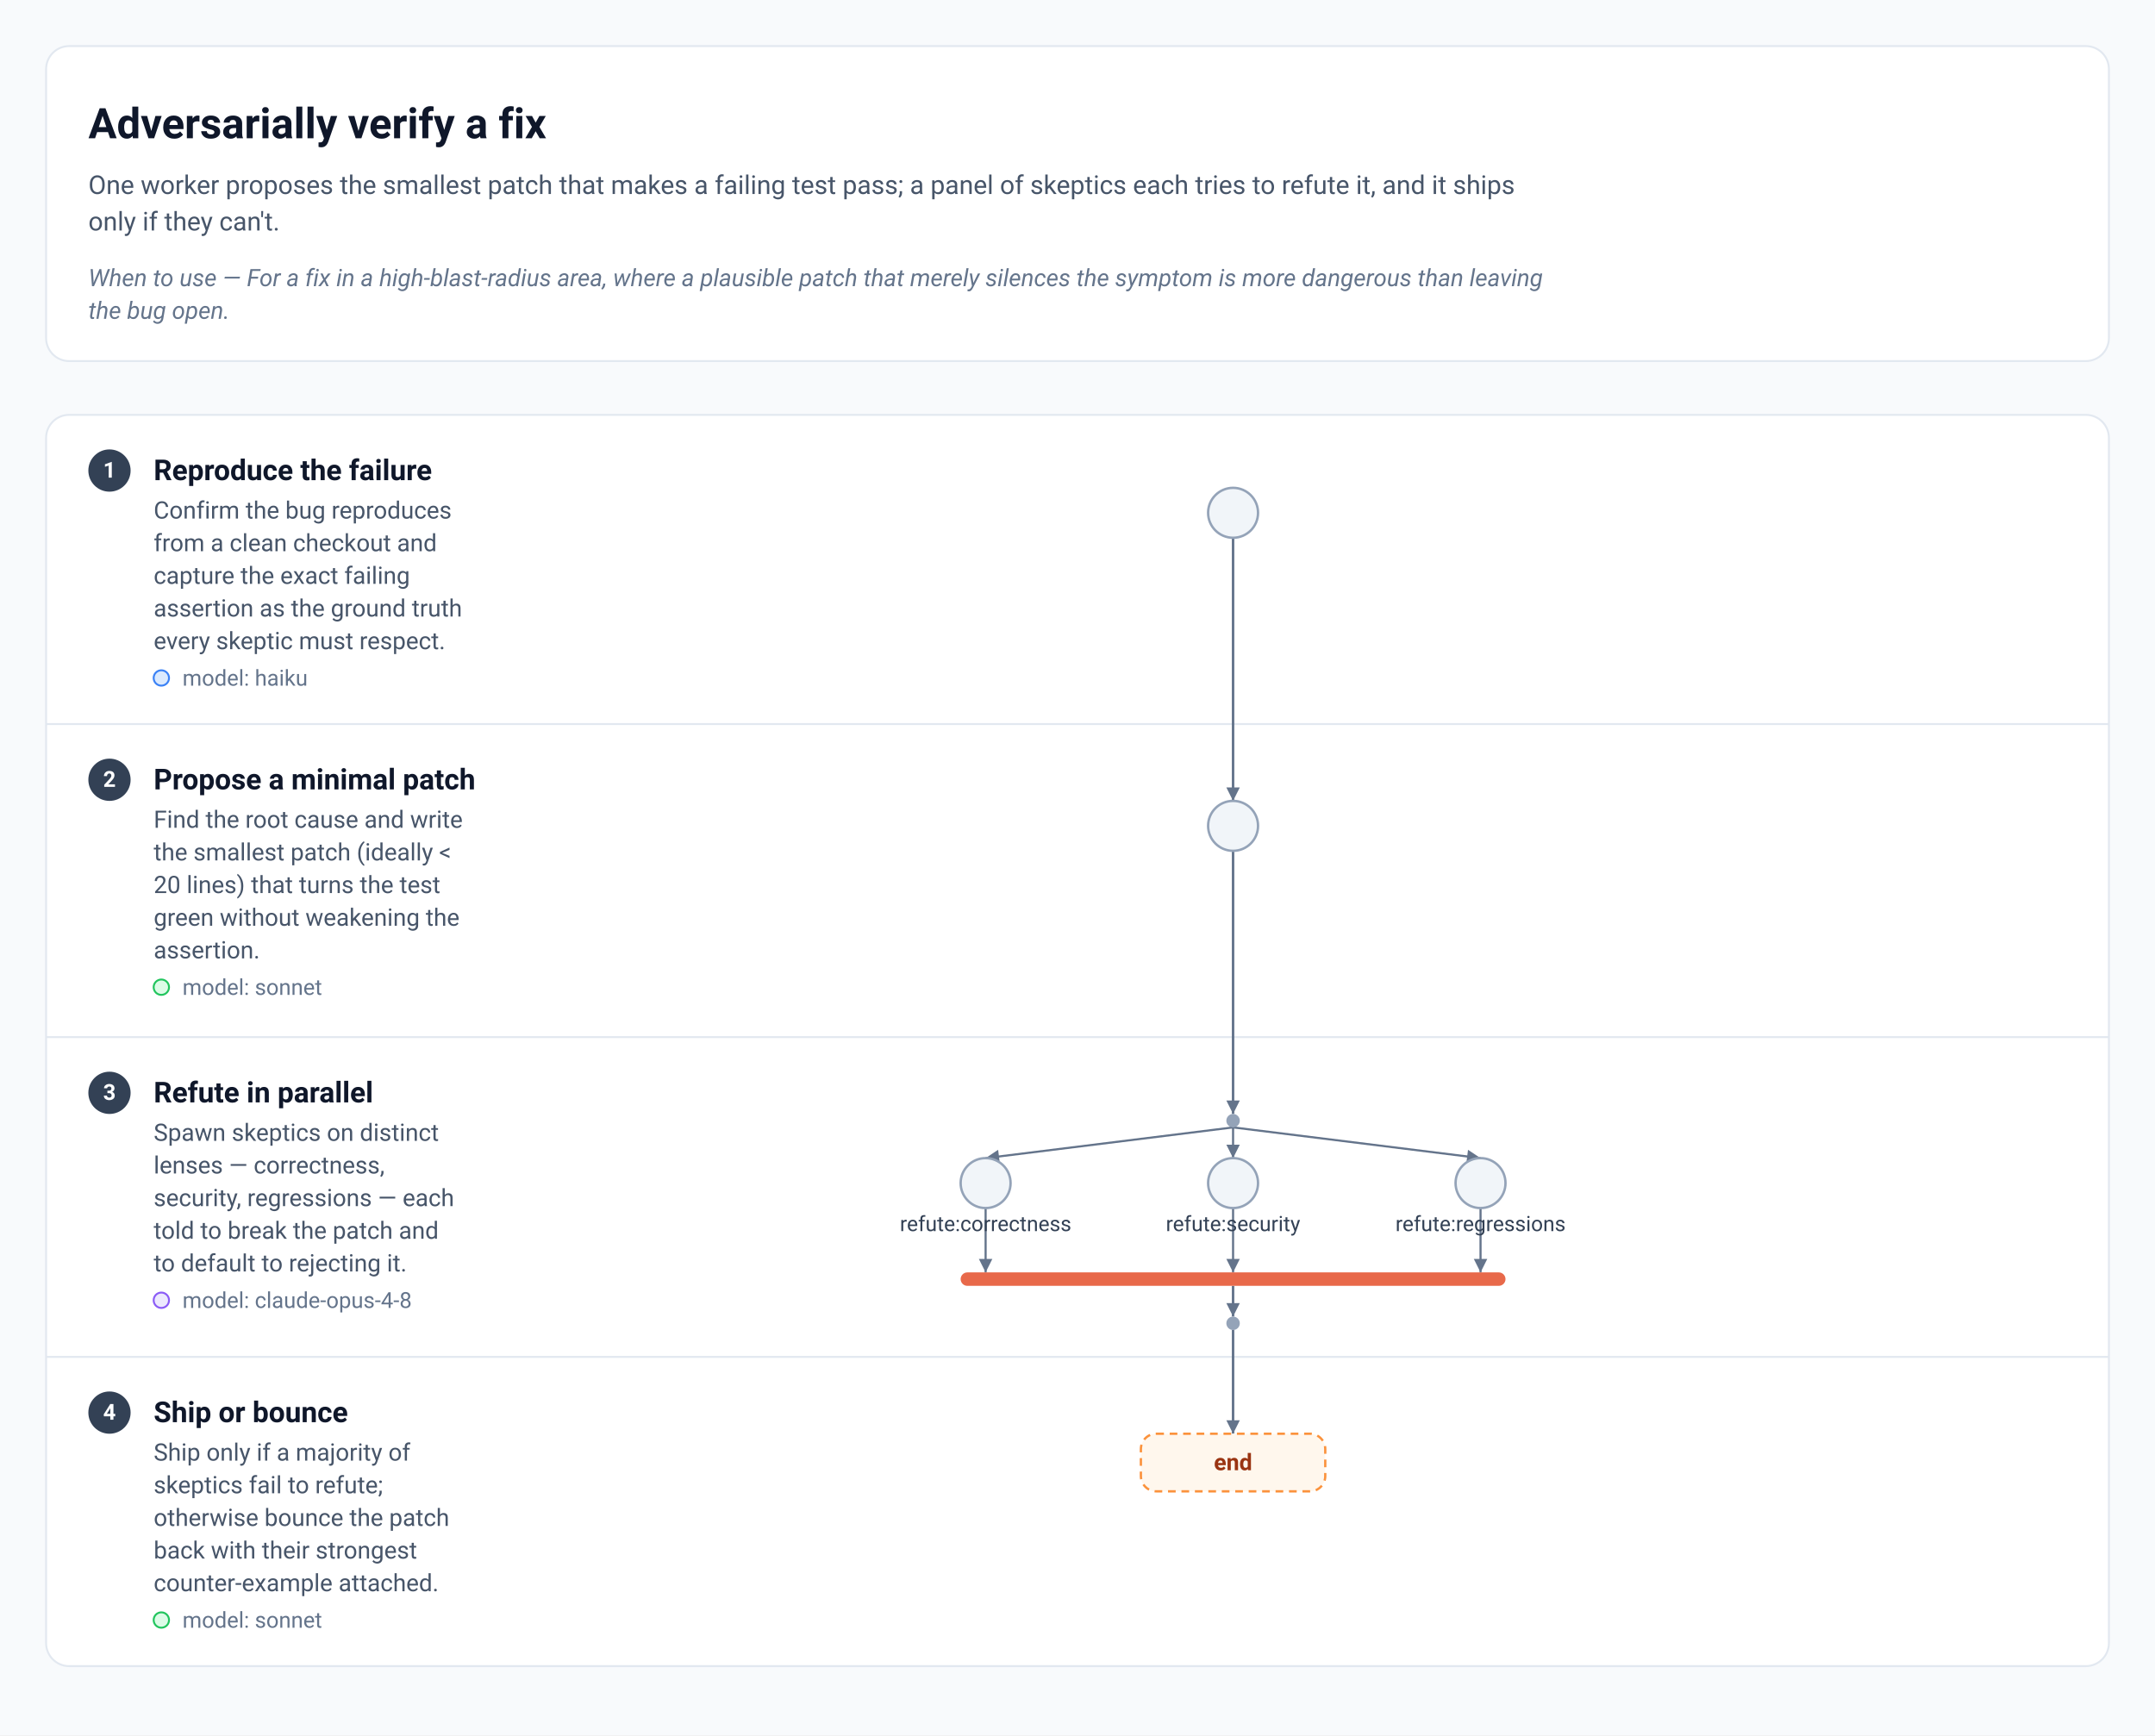
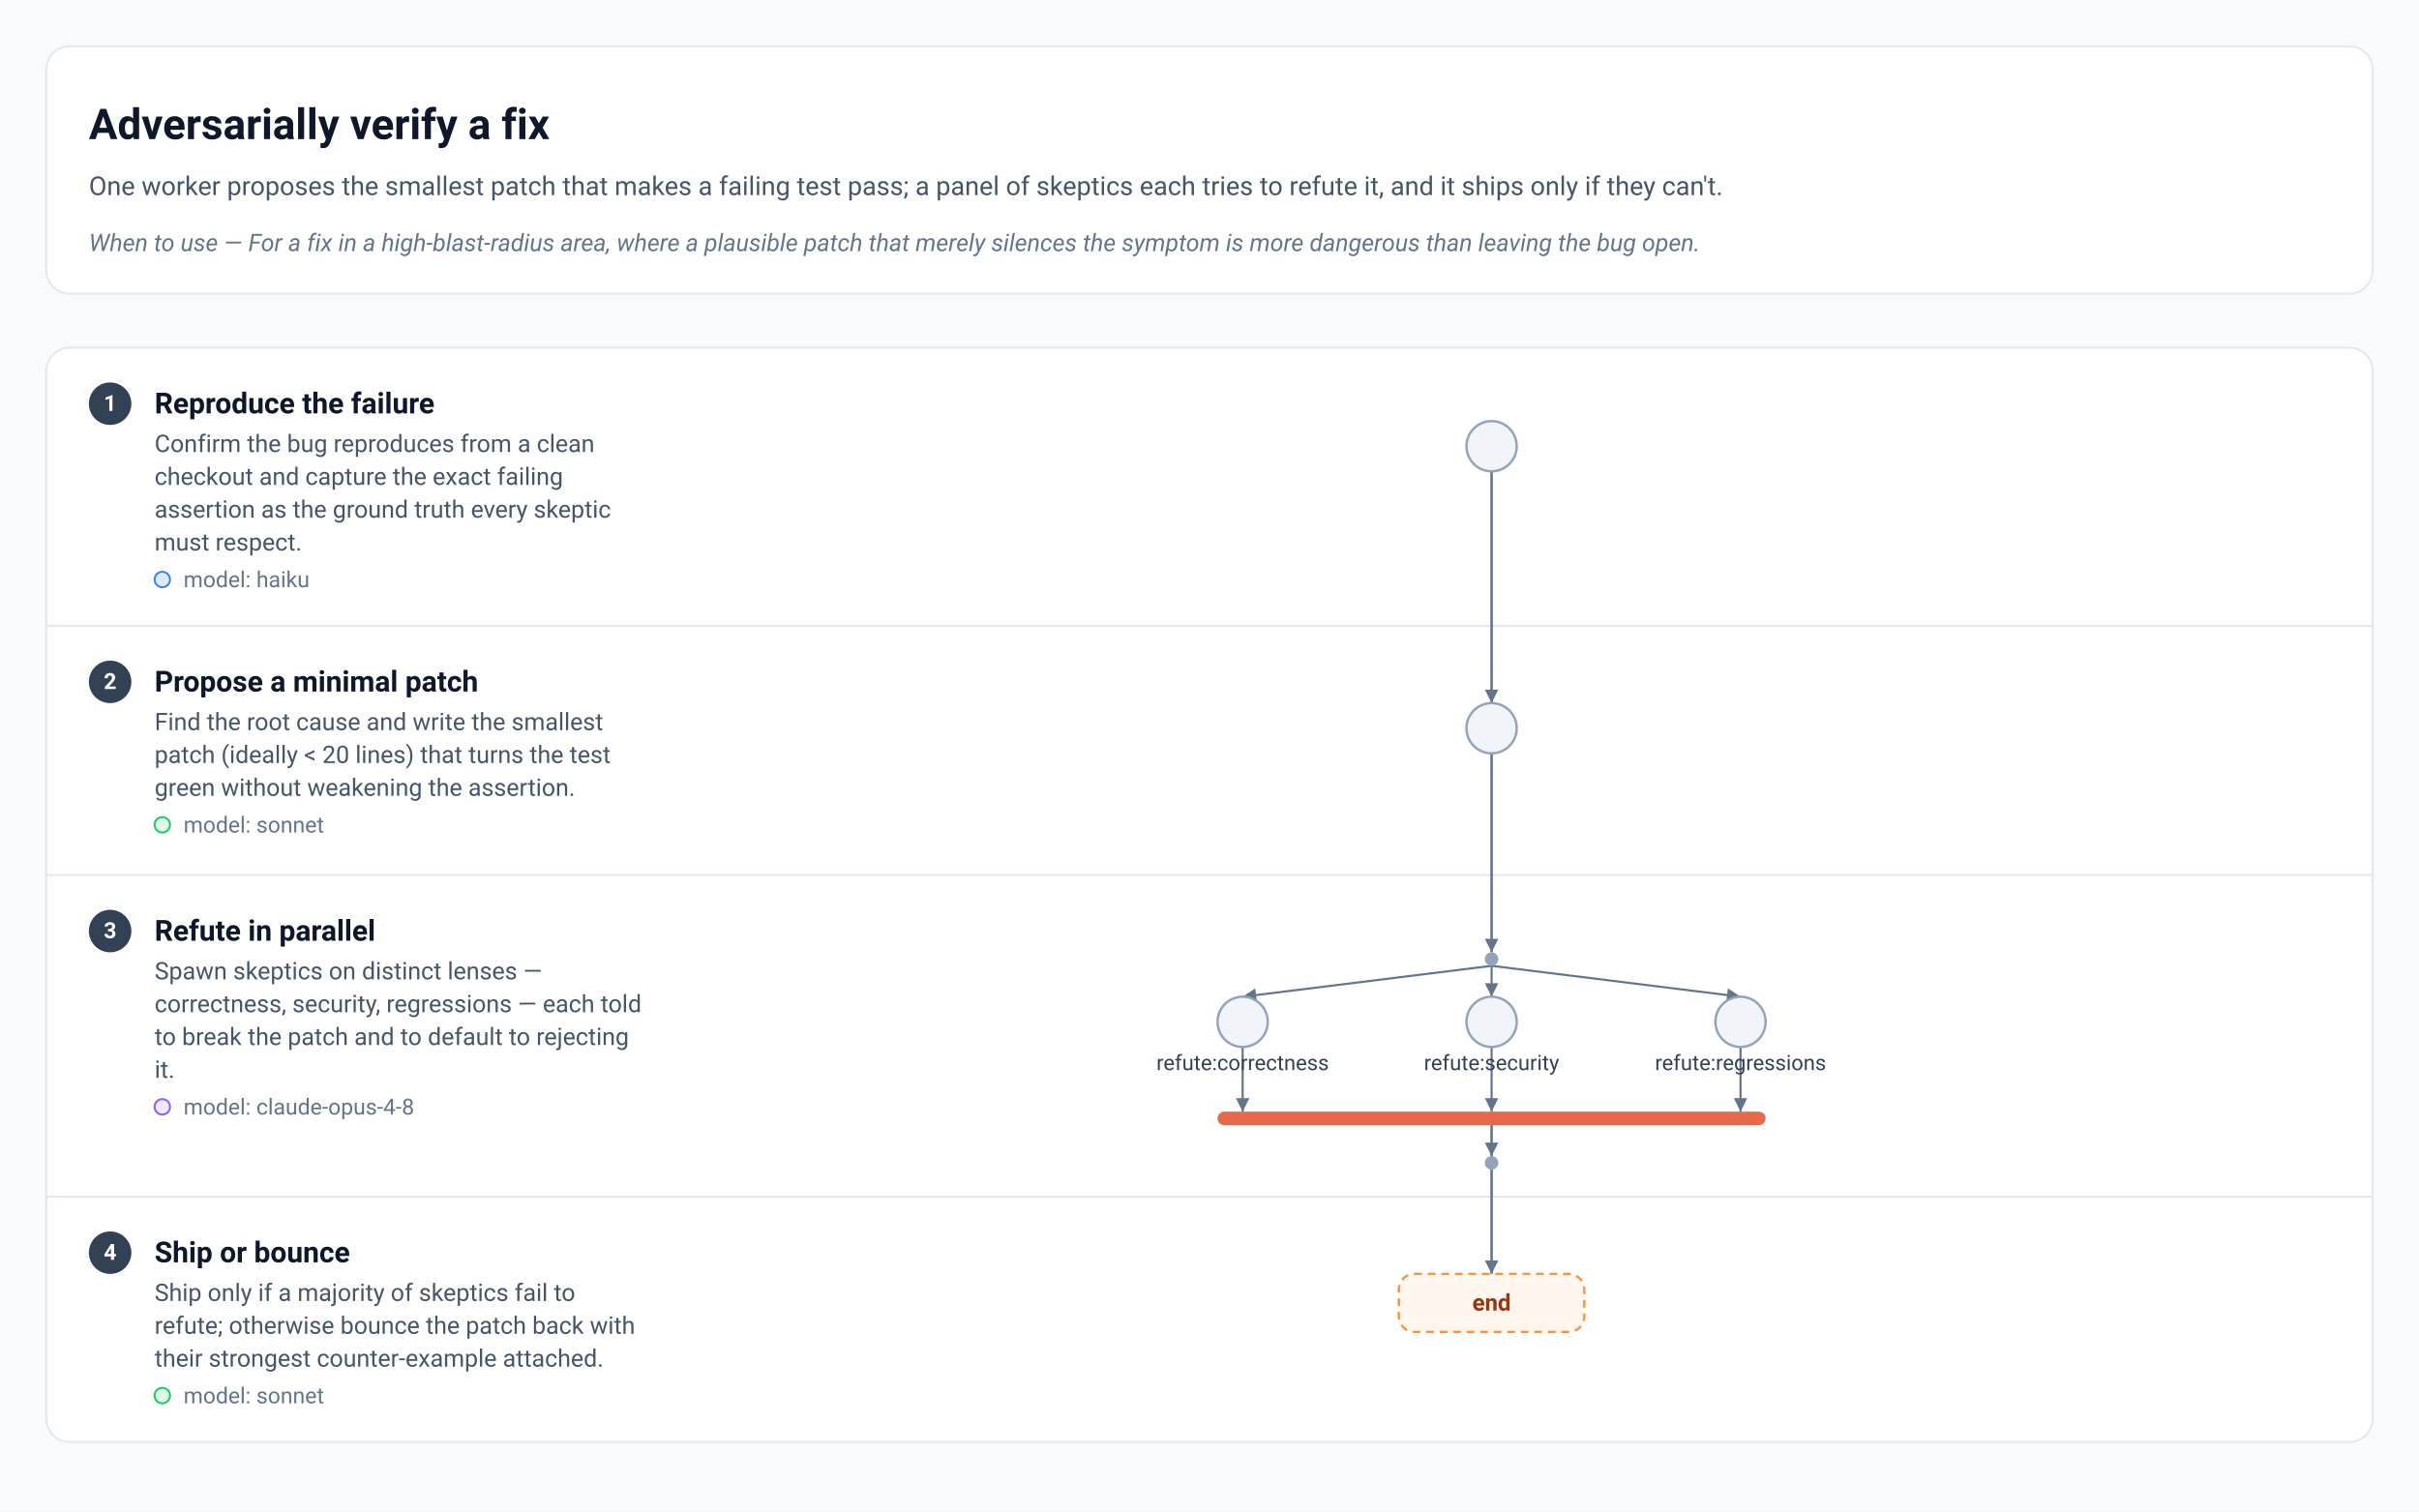
- <svg xmlns="http://www.w3.org/2000/svg" width="1122" height="903.5" viewBox="0 0 1122 903.5" font-family="-apple-system, BlinkMacSystemFont, 'Segoe UI', Roboto, Helvetica, Arial, sans-serif">
-   <rect width="1122" height="903.5" fill="#f8fafc" />
+ <svg xmlns="http://www.w3.org/2000/svg" width="1252" height="782.5" viewBox="0 0 1252 782.5" font-family="-apple-system, BlinkMacSystemFont, 'Segoe UI', Roboto, Helvetica, Arial, sans-serif">
+   <rect width="1252" height="782.5" fill="#f8fafc" />
  <g transform="translate(0 24)">
    <g class="header-card">
-       <rect x="24" y="0" width="1074" height="164" rx="12" fill="#ffffff" stroke="#e2e8f0" stroke-width="1" />
+       <rect x="24" y="0" width="1204" height="128" rx="12" fill="#ffffff" stroke="#e2e8f0" stroke-width="1" />
      <text x="46" y="48" font-size="22" fill="#0f172a" font-weight="700">Adversarially verify a fix</text>
-       <text x="46" y="77" font-size="13.5" fill="#475569">One worker proposes the smallest patch that makes a failing test pass; a panel of skeptics each tries to refute it, and it ships</text>
-       <text x="46" y="96" font-size="13.5" fill="#475569">only if they can't.</text>
-       <text x="46" y="125" font-size="12.5" fill="#64748b" font-style="italic">When to use — For a fix in a high-blast-radius area, where a plausible patch that merely silences the symptom is more dangerous than leaving</text>
-       <text x="46" y="142" font-size="12.5" fill="#64748b" font-style="italic">the bug open.</text>
+       <text x="46" y="77" font-size="13.5" fill="#475569">One worker proposes the smallest patch that makes a failing test pass; a panel of skeptics each tries to refute it, and it ships only if they can't.</text>
+       <text x="46" y="106" font-size="12.5" fill="#64748b" font-style="italic">When to use — For a fix in a high-blast-radius area, where a plausible patch that merely silences the symptom is more dangerous than leaving the bug open.</text>
    </g>
  </g>
-   <g transform="translate(0 204)">
-     <rect x="24" y="12" width="1074" height="651.5" rx="12" fill="#ffffff" stroke="#e2e8f0" stroke-width="1" />
+   <g transform="translate(0 168)">
+     <rect x="24" y="12" width="1204" height="566.5" rx="12" fill="#ffffff" stroke="#e2e8f0" stroke-width="1" />
    <g class="swimlane" />
    <g class="swimlane">
-       <line x1="24" y1="173" x2="1098" y2="173" stroke="#e2e8f0" stroke-width="1" />
+       <line x1="24" y1="156" x2="1228" y2="156" stroke="#e2e8f0" stroke-width="1" />
    </g>
    <g class="swimlane">
-       <line x1="24" y1="336" x2="1098" y2="336" stroke="#e2e8f0" stroke-width="1" />
+       <line x1="24" y1="285" x2="1228" y2="285" stroke="#e2e8f0" stroke-width="1" />
    </g>
    <g class="swimlane">
-       <line x1="24" y1="502.5" x2="1098" y2="502.5" stroke="#e2e8f0" stroke-width="1" />
+       <line x1="24" y1="451.5" x2="1228" y2="451.5" stroke="#e2e8f0" stroke-width="1" />
    </g>
    <g transform="translate(0 12)">
      <g class="lane-label">
        <circle cx="57" cy="29" r="11" fill="#334155" />
        <text x="57" y="32.7" font-size="11.5" fill="#ffffff" font-weight="700" text-anchor="middle">1</text>
        <text x="80" y="34" font-size="15" fill="#0f172a" font-weight="700">Reproduce the failure</text>
-         <text x="80" y="54" font-size="12.5" fill="#475569">Confirm the bug reproduces</text>
-         <text x="80" y="71" font-size="12.5" fill="#475569">from a clean checkout and</text>
-         <text x="80" y="88" font-size="12.5" fill="#475569">capture the exact failing</text>
-         <text x="80" y="105" font-size="12.5" fill="#475569">assertion as the ground truth</text>
-         <text x="80" y="122" font-size="12.5" fill="#475569">every skeptic must respect.</text>
-         <circle cx="84" cy="137" r="4" fill="#dbeafe" stroke="#3b82f6" stroke-width="1" />
-         <text x="95" y="141" font-size="11.5" fill="#64748b">model: haiku</text>
+         <text x="80" y="54" font-size="12.5" fill="#475569">Confirm the bug reproduces from a clean</text>
+         <text x="80" y="71" font-size="12.5" fill="#475569">checkout and capture the exact failing</text>
+         <text x="80" y="88" font-size="12.5" fill="#475569">assertion as the ground truth every skeptic</text>
+         <text x="80" y="105" font-size="12.5" fill="#475569">must respect.</text>
+         <circle cx="84" cy="120" r="4" fill="#dbeafe" stroke="#3b82f6" stroke-width="1" />
+         <text x="95" y="124" font-size="11.5" fill="#64748b">model: haiku</text>
      </g>
    </g>
-     <g transform="translate(0 173)">
+     <g transform="translate(0 156)">
      <g class="lane-label">
        <circle cx="57" cy="29" r="11" fill="#334155" />
        <text x="57" y="32.7" font-size="11.5" fill="#ffffff" font-weight="700" text-anchor="middle">2</text>
        <text x="80" y="34" font-size="15" fill="#0f172a" font-weight="700">Propose a minimal patch</text>
-         <text x="80" y="54" font-size="12.5" fill="#475569">Find the root cause and write</text>
-         <text x="80" y="71" font-size="12.5" fill="#475569">the smallest patch (ideally &lt;</text>
-         <text x="80" y="88" font-size="12.5" fill="#475569">20 lines) that turns the test</text>
-         <text x="80" y="105" font-size="12.5" fill="#475569">green without weakening the</text>
-         <text x="80" y="122" font-size="12.5" fill="#475569">assertion.</text>
-         <circle cx="84" cy="137" r="4" fill="#dcfce7" stroke="#22c55e" stroke-width="1" />
-         <text x="95" y="141" font-size="11.5" fill="#64748b">model: sonnet</text>
+         <text x="80" y="54" font-size="12.5" fill="#475569">Find the root cause and write the smallest</text>
+         <text x="80" y="71" font-size="12.5" fill="#475569">patch (ideally &lt; 20 lines) that turns the test</text>
+         <text x="80" y="88" font-size="12.5" fill="#475569">green without weakening the assertion.</text>
+         <circle cx="84" cy="103" r="4" fill="#dcfce7" stroke="#22c55e" stroke-width="1" />
+         <text x="95" y="107" font-size="11.5" fill="#64748b">model: sonnet</text>
      </g>
    </g>
-     <g transform="translate(0 336)">
+     <g transform="translate(0 285)">
      <g class="lane-label">
        <circle cx="57" cy="29" r="11" fill="#334155" />
        <text x="57" y="32.7" font-size="11.5" fill="#ffffff" font-weight="700" text-anchor="middle">3</text>
        <text x="80" y="34" font-size="15" fill="#0f172a" font-weight="700">Refute in parallel</text>
-         <text x="80" y="54" font-size="12.5" fill="#475569">Spawn skeptics on distinct</text>
-         <text x="80" y="71" font-size="12.5" fill="#475569">lenses — correctness,</text>
-         <text x="80" y="88" font-size="12.5" fill="#475569">security, regressions — each</text>
-         <text x="80" y="105" font-size="12.5" fill="#475569">told to break the patch and</text>
-         <text x="80" y="122" font-size="12.5" fill="#475569">to default to rejecting it.</text>
-         <circle cx="84" cy="137" r="4" fill="#ede9fe" stroke="#8b5cf6" stroke-width="1" />
-         <text x="95" y="141" font-size="11.5" fill="#64748b">model: claude-opus-4-8</text>
+         <text x="80" y="54" font-size="12.5" fill="#475569">Spawn skeptics on distinct lenses —</text>
+         <text x="80" y="71" font-size="12.5" fill="#475569">correctness, security, regressions — each told</text>
+         <text x="80" y="88" font-size="12.5" fill="#475569">to break the patch and to default to rejecting</text>
+         <text x="80" y="105" font-size="12.5" fill="#475569">it.</text>
+         <circle cx="84" cy="120" r="4" fill="#ede9fe" stroke="#8b5cf6" stroke-width="1" />
+         <text x="95" y="124" font-size="11.5" fill="#64748b">model: claude-opus-4-8</text>
      </g>
    </g>
-     <g transform="translate(0 502.5)">
+     <g transform="translate(0 451.5)">
      <g class="lane-label">
        <circle cx="57" cy="29" r="11" fill="#334155" />
        <text x="57" y="32.7" font-size="11.5" fill="#ffffff" font-weight="700" text-anchor="middle">4</text>
        <text x="80" y="34" font-size="15" fill="#0f172a" font-weight="700">Ship or bounce</text>
-         <text x="80" y="54" font-size="12.5" fill="#475569">Ship only if a majority of</text>
-         <text x="80" y="71" font-size="12.5" fill="#475569">skeptics fail to refute;</text>
-         <text x="80" y="88" font-size="12.5" fill="#475569">otherwise bounce the patch</text>
-         <text x="80" y="105" font-size="12.5" fill="#475569">back with their strongest</text>
-         <text x="80" y="122" font-size="12.5" fill="#475569">counter-example attached.</text>
-         <circle cx="84" cy="137" r="4" fill="#dcfce7" stroke="#22c55e" stroke-width="1" />
-         <text x="95" y="141" font-size="11.5" fill="#64748b">model: sonnet</text>
+         <text x="80" y="54" font-size="12.5" fill="#475569">Ship only if a majority of skeptics fail to</text>
+         <text x="80" y="71" font-size="12.5" fill="#475569">refute; otherwise bounce the patch back with</text>
+         <text x="80" y="88" font-size="12.5" fill="#475569">their strongest counter-example attached.</text>
+         <circle cx="84" cy="103" r="4" fill="#dcfce7" stroke="#22c55e" stroke-width="1" />
+         <text x="95" y="107" font-size="11.5" fill="#64748b">model: sonnet</text>
      </g>
    </g>
-     <g class="topology" transform="translate(338 0)">
+     <g class="topology" transform="translate(468 0)">
      <g class="edge">
-         <path d="M 304 76 L 304 213" fill="none" stroke="#64748b" stroke-width="1.3" />
-         <polygon points="304,213 300.5,206 307.5,206" fill="#64748b" />
+         <path d="M 304 76 L 304 196" fill="none" stroke="#64748b" stroke-width="1.3" />
+         <polygon points="304,196 300.5,189 307.5,189" fill="#64748b" />
      </g>
      <g class="edge">
-         <path d="M 304 383 L 175.16 399" fill="none" stroke="#64748b" stroke-width="1.1" />
-         <polygon points="175.16,399 181.68,394.66 182.54,401.61" fill="#64748b" />
+         <path d="M 304 332 L 175.16 348" fill="none" stroke="#64748b" stroke-width="1.1" />
+         <polygon points="175.16,348 181.68,343.66 182.54,350.61" fill="#64748b" />
      </g>
      <g class="edge">
-         <path d="M 304 383 L 304 399" fill="none" stroke="#64748b" stroke-width="1.1" />
-         <polygon points="304,399 300.5,392 307.5,392" fill="#64748b" />
+         <path d="M 304 332 L 304 348" fill="none" stroke="#64748b" stroke-width="1.1" />
+         <polygon points="304,348 300.5,341 307.5,341" fill="#64748b" />
      </g>
      <g class="edge">
-         <path d="M 304 383 L 432.84 399" fill="none" stroke="#64748b" stroke-width="1.1" />
-         <polygon points="432.84,399 425.46,401.61 426.32,394.66" fill="#64748b" />
+         <path d="M 304 332 L 432.84 348" fill="none" stroke="#64748b" stroke-width="1.1" />
+         <polygon points="432.84,348 425.46,350.61 426.32,343.66" fill="#64748b" />
      </g>
      <g class="edge">
-         <path d="M 175.16 425 L 175.16 458.5" fill="none" stroke="#64748b" stroke-width="1.1" />
-         <polygon points="175.16,458.5 171.66,451.5 178.66,451.5" fill="#64748b" />
+         <path d="M 175.16 374 L 175.16 407.5" fill="none" stroke="#64748b" stroke-width="1.1" />
+         <polygon points="175.16,407.5 171.66,400.5 178.66,400.5" fill="#64748b" />
      </g>
      <g class="edge">
-         <path d="M 304 425 L 304 458.5" fill="none" stroke="#64748b" stroke-width="1.1" />
-         <polygon points="304,458.5 300.5,451.5 307.5,451.5" fill="#64748b" />
+         <path d="M 304 374 L 304 407.5" fill="none" stroke="#64748b" stroke-width="1.1" />
+         <polygon points="304,407.5 300.5,400.5 307.5,400.5" fill="#64748b" />
      </g>
      <g class="edge">
-         <path d="M 432.84 425 L 432.84 458.5" fill="none" stroke="#64748b" stroke-width="1.1" />
-         <polygon points="432.84,458.5 429.34,451.5 436.34,451.5" fill="#64748b" />
+         <path d="M 432.84 374 L 432.84 407.5" fill="none" stroke="#64748b" stroke-width="1.1" />
+         <polygon points="432.84,407.5 429.34,400.5 436.34,400.5" fill="#64748b" />
      </g>
      <g class="edge">
-         <path d="M 304 465.5 L 304 481.5" fill="none" stroke="#64748b" stroke-width="1.3" />
-         <polygon points="304,481.5 300.5,474.5 307.5,474.5" fill="#64748b" />
+         <path d="M 304 414.5 L 304 430.5" fill="none" stroke="#64748b" stroke-width="1.3" />
+         <polygon points="304,430.5 300.5,423.5 307.5,423.5" fill="#64748b" />
      </g>
      <g class="edge">
-         <path d="M 304 239 L 304 376" fill="none" stroke="#64748b" stroke-width="1.3" />
-         <polygon points="304,376 300.5,369 307.5,369" fill="#64748b" />
+         <path d="M 304 222 L 304 325" fill="none" stroke="#64748b" stroke-width="1.3" />
+         <polygon points="304,325 300.5,318 307.5,318" fill="#64748b" />
      </g>
      <g class="edge">
-         <path d="M 304 488.5 L 304 542.5" fill="none" stroke="#64748b" stroke-width="1.3" />
-         <polygon points="304,542.5 300.5,535.5 307.5,535.5" fill="#64748b" />
+         <path d="M 304 437.5 L 304 491.5" fill="none" stroke="#64748b" stroke-width="1.3" />
+         <polygon points="304,491.5 300.5,484.5 307.5,484.5" fill="#64748b" />
      </g>
      <g class="agent-node">
        <circle cx="304" cy="63" r="13" fill="#f1f5f9" stroke="#94a3b8" stroke-width="1.25" />
      </g>
      <g class="agent-node">
-         <circle cx="304" cy="226" r="13" fill="#f1f5f9" stroke="#94a3b8" stroke-width="1.25" />
+         <circle cx="304" cy="209" r="13" fill="#f1f5f9" stroke="#94a3b8" stroke-width="1.25" />
      </g>
-       <circle class="hub" cx="304" cy="379.5" r="3.5" fill="#94a3b8" />
+       <circle class="hub" cx="304" cy="328.5" r="3.5" fill="#94a3b8" />
      <g class="agent-node">
-         <circle cx="175.16" cy="412" r="13" fill="#f1f5f9" stroke="#94a3b8" stroke-width="1.25" />
-         <text x="175.16" y="437" font-size="11" fill="#334155" text-anchor="middle">refute:correctness</text>
+         <circle cx="175.16" cy="361" r="13" fill="#f1f5f9" stroke="#94a3b8" stroke-width="1.25" />
+         <text x="175.16" y="386" font-size="11" fill="#334155" text-anchor="middle">refute:correctness</text>
      </g>
      <g class="agent-node">
-         <circle cx="304" cy="412" r="13" fill="#f1f5f9" stroke="#94a3b8" stroke-width="1.25" />
-         <text x="304" y="437" font-size="11" fill="#334155" text-anchor="middle">refute:security</text>
+         <circle cx="304" cy="361" r="13" fill="#f1f5f9" stroke="#94a3b8" stroke-width="1.25" />
+         <text x="304" y="386" font-size="11" fill="#334155" text-anchor="middle">refute:security</text>
      </g>
      <g class="agent-node">
-         <circle cx="432.84" cy="412" r="13" fill="#f1f5f9" stroke="#94a3b8" stroke-width="1.25" />
-         <text x="432.84" y="437" font-size="11" fill="#334155" text-anchor="middle">refute:regressions</text>
+         <circle cx="432.84" cy="361" r="13" fill="#f1f5f9" stroke="#94a3b8" stroke-width="1.25" />
+         <text x="432.84" y="386" font-size="11" fill="#334155" text-anchor="middle">refute:regressions</text>
      </g>
-       <rect class="barrier" x="162.16" y="458.5" width="283.68" height="7" rx="3.5" fill="#e8694a" />
-       <circle class="hub" cx="304" cy="485" r="3.5" fill="#94a3b8" />
+       <rect class="barrier" x="162.16" y="407.5" width="283.68" height="7" rx="3.5" fill="#e8694a" />
+       <circle class="hub" cx="304" cy="434" r="3.5" fill="#94a3b8" />
      <g class="control-node">
-         <rect class="control-box" x="256" y="542.5" width="96" height="30" rx="8" fill="#fff7ed" stroke="#fb923c" stroke-width="1.2" stroke-dasharray="4 3" />
-         <text x="304" y="561.5" font-size="12" fill="#9a3412" font-weight="600" text-anchor="middle">end</text>
+         <rect class="control-box" x="256" y="491.5" width="96" height="30" rx="8" fill="#fff7ed" stroke="#fb923c" stroke-width="1.2" stroke-dasharray="4 3" />
+         <text x="304" y="510.5" font-size="12" fill="#9a3412" font-weight="600" text-anchor="middle">end</text>
      </g>
    </g>
  </g>
</svg>
